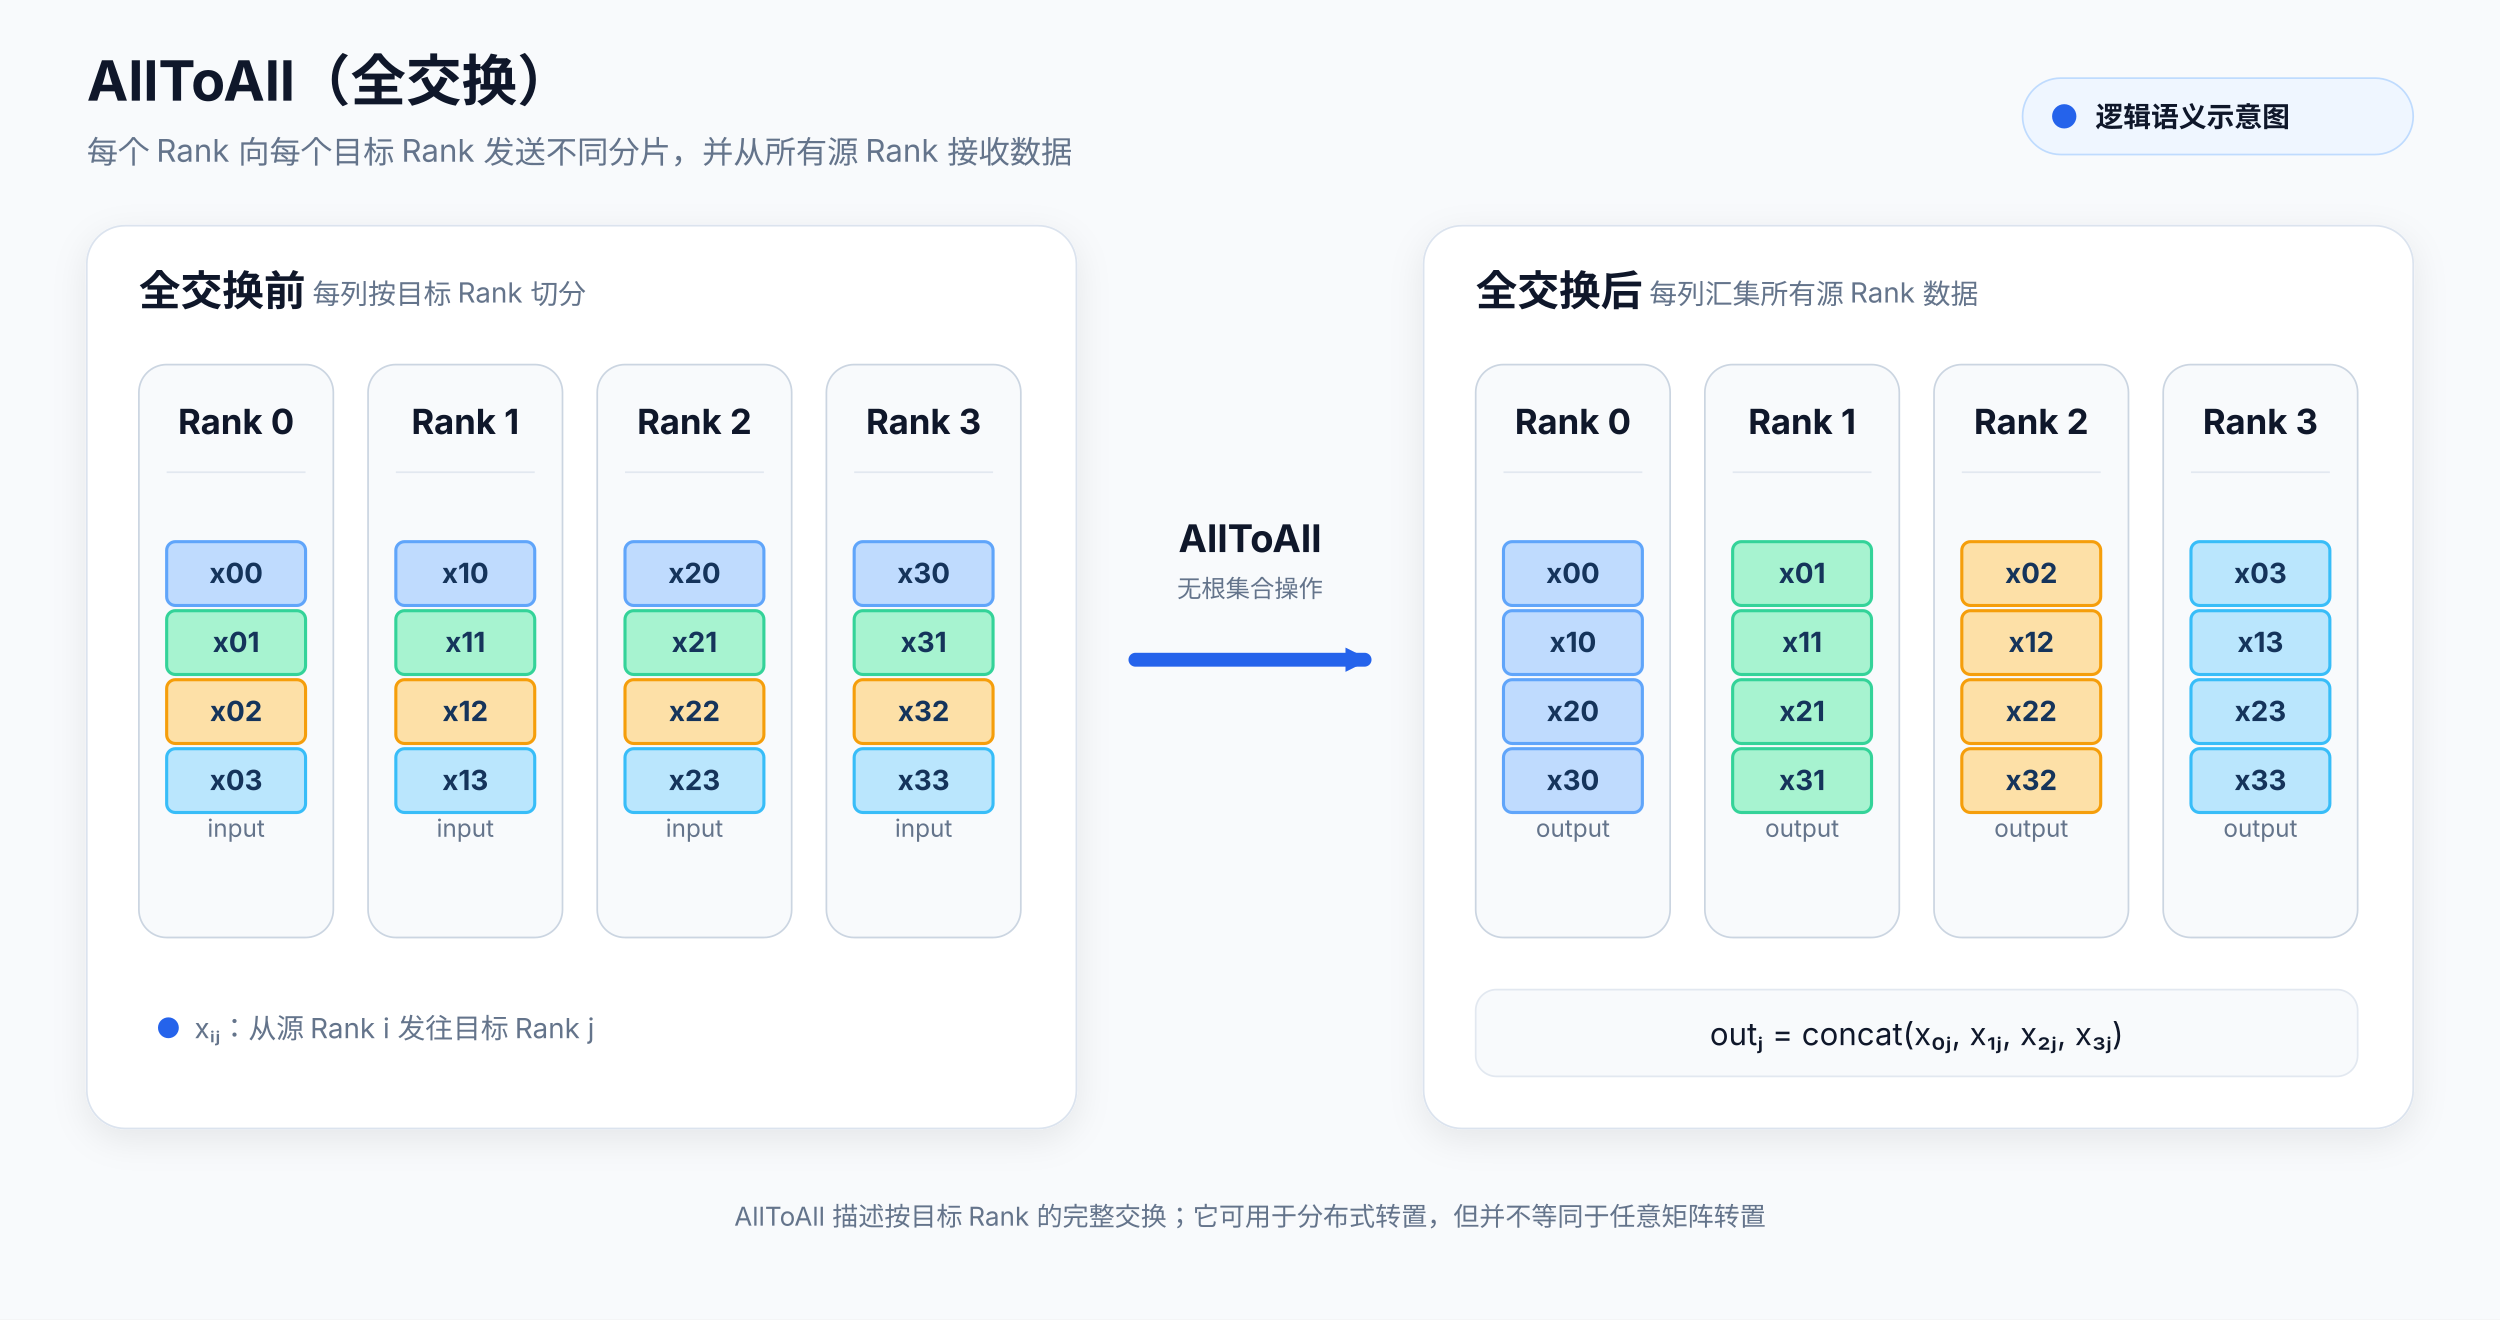
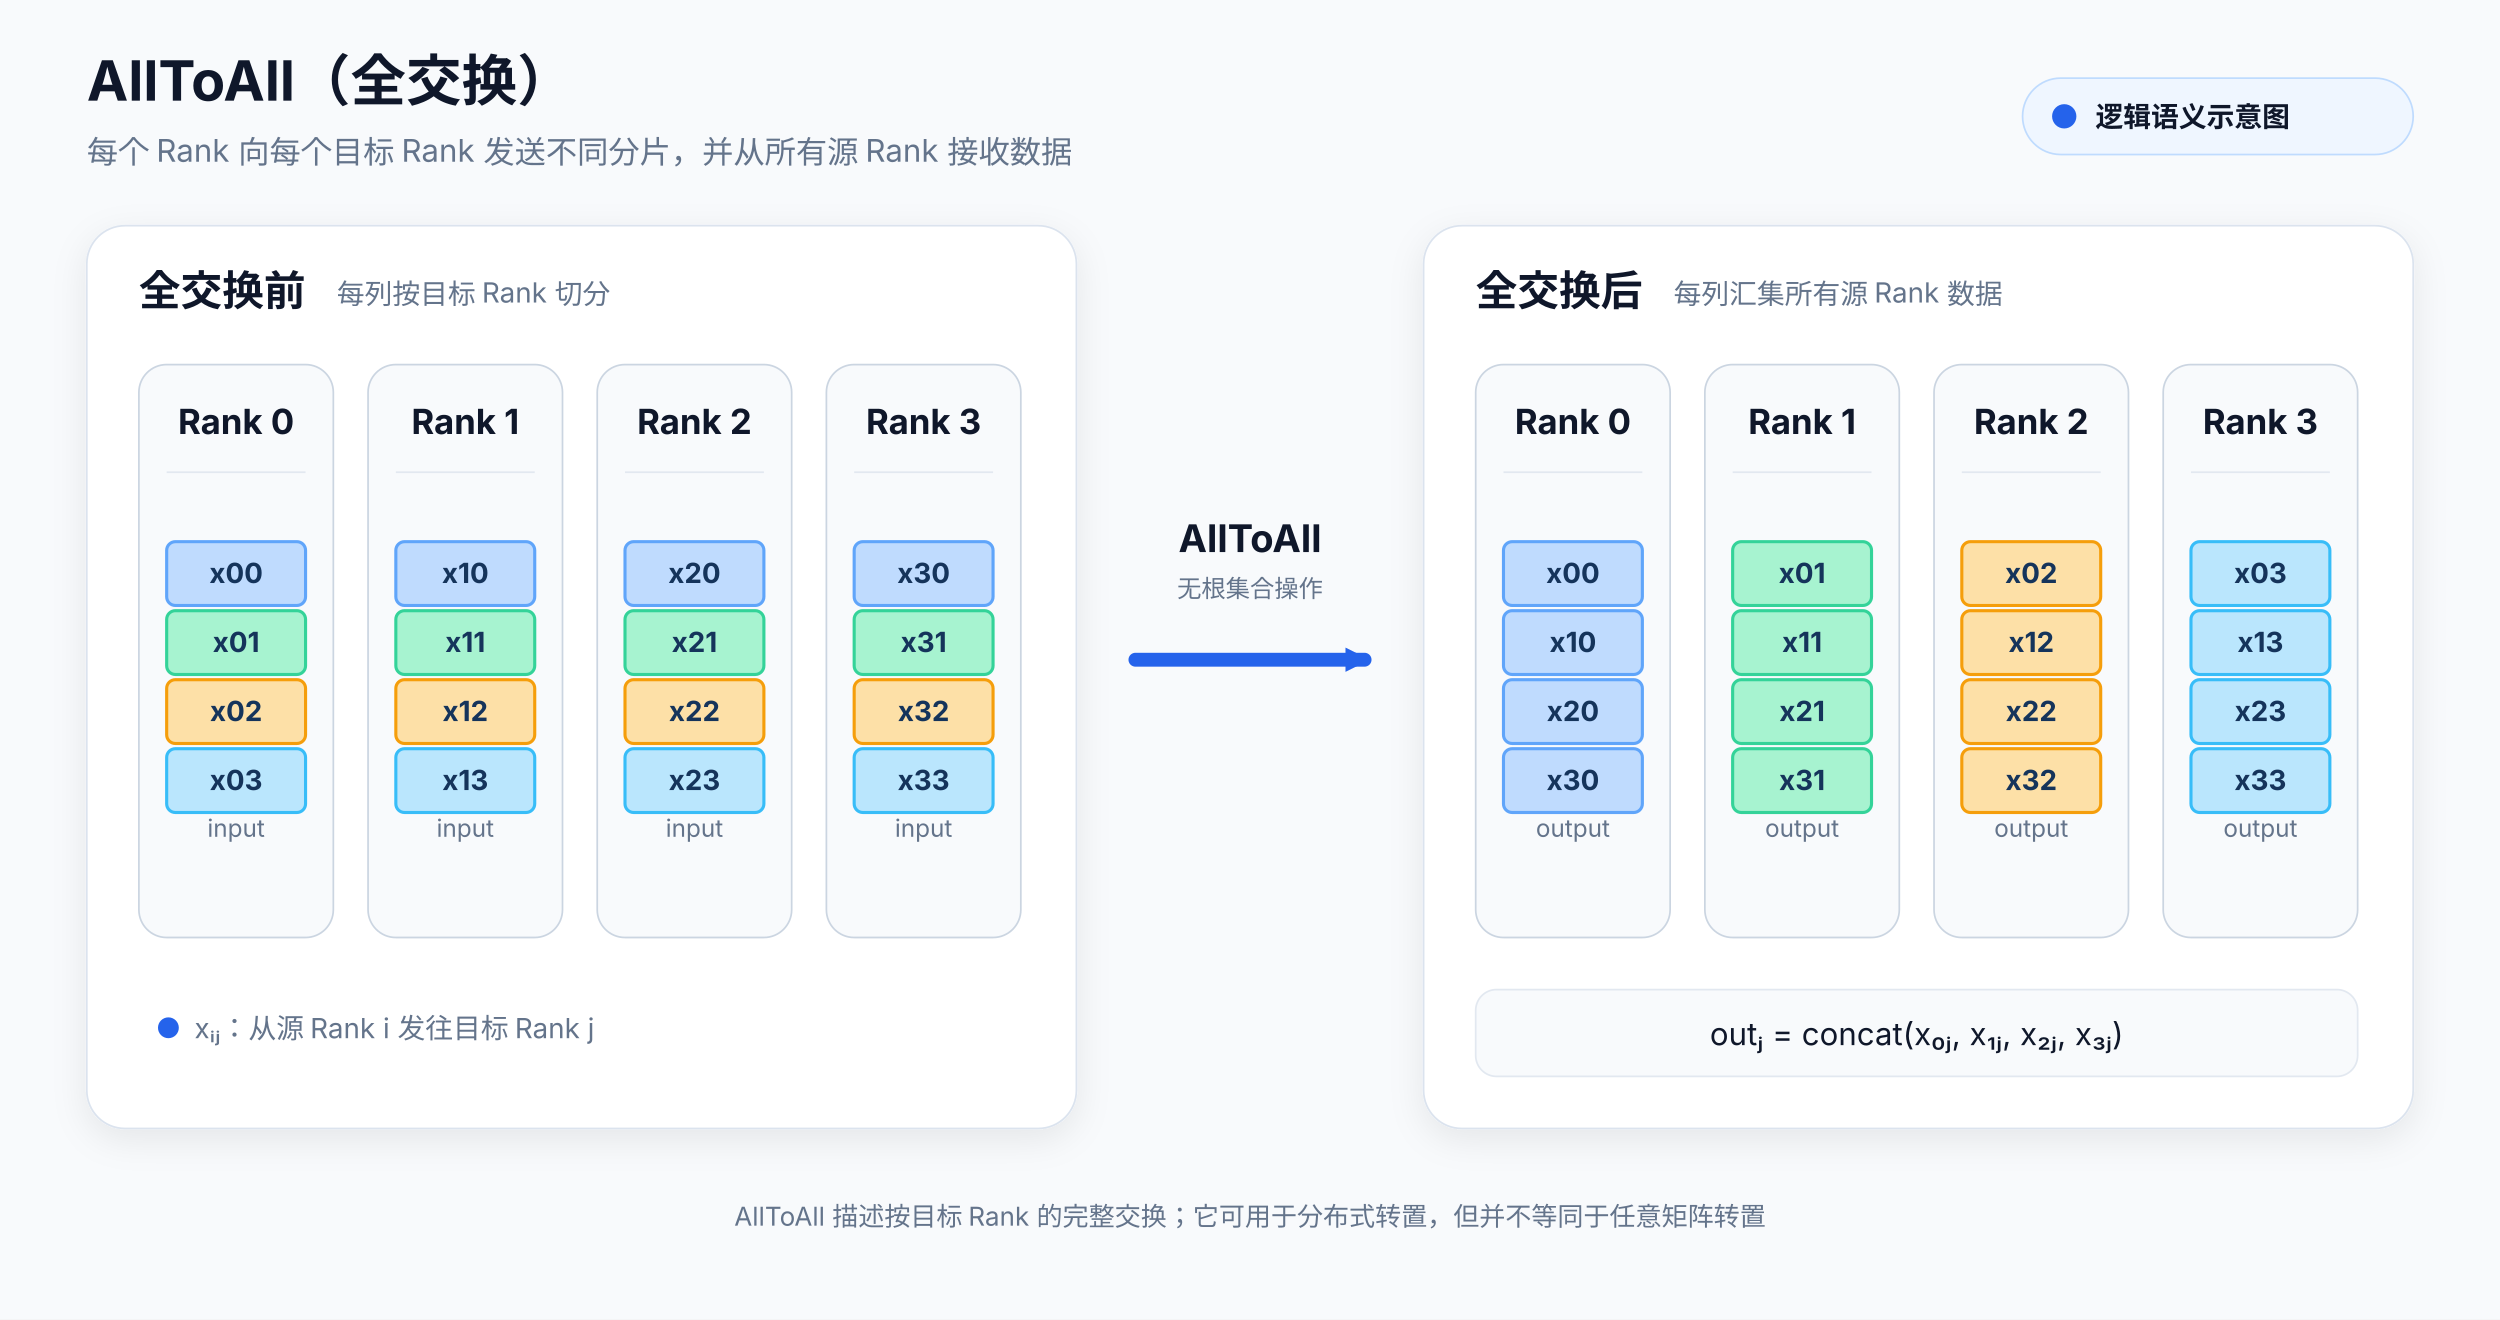
<svg xmlns="http://www.w3.org/2000/svg" width="1440" height="760" viewBox="0 0 1440 760" role="img" aria-labelledby="title desc">
  <defs>
    <filter id="shadow" x="-10%" y="-10%" width="120%" height="130%">
      <feDropShadow dx="0" dy="6" stdDeviation="10" flood-color="#0f172a" flood-opacity="0.08" />
    </filter>
    <marker id="arrow" markerWidth="14" markerHeight="14" refX="11" refY="7" orient="auto" markerUnits="userSpaceOnUse">
      <path d="M 0 0 L 14 7 L 0 14 Z" fill="#2563eb" />
    </marker>
    <marker id="lane-arrow" markerWidth="10" markerHeight="10" refX="8" refY="5" orient="auto" markerUnits="userSpaceOnUse">
      <path d="M 0 0 L 10 5 L 0 10 Z" fill="#2563eb" />
    </marker>
    <style>
        .text { font-family: Inter, 'Noto Sans SC', 'Microsoft YaHei', Arial, sans-serif; fill: #0f172a; }
        .muted { fill: #64748b; }
        .panel-title { font-size: 24px; font-weight: 700; }
        .rank-label { font-size: 20px; font-weight: 650; }
        .small { font-size: 16px; }
        .data-label { font-size: 24px; font-weight: 750; fill: #1e3a8a; }
      </style>
  </defs>
  <rect width="1440" height="760" fill="#f8fafc" />
  <text class="text" x="50" y="58" font-size="32" font-weight="750">AllToAll（全交换）</text>
  <text class="text muted" x="50" y="94" font-size="18">每个 Rank 向每个目标 Rank 发送不同分片，并从所有源 Rank 接收数据</text>
  <g transform="translate(1165 45)">
    <rect width="225" height="44" rx="22" fill="#eff6ff" stroke="#bfdbfe" />
    <circle cx="24" cy="22" r="7" fill="#2563eb" />
    <text class="text" x="42" y="28" font-size="16" font-weight="650">逻辑语义示意图</text>
  </g>
  <g filter="url(#shadow)">
    <rect x="50" y="130" width="570" height="520" rx="22" fill="#ffffff" stroke="#dbe3ee" />
  </g>
  <text class="text panel-title" x="80" y="176">全交换前</text>
-   <text class="text muted small" x="180" y="175">每列按目标 Rank 切分</text>
+   <text class="text muted small" x="194" y="175">每列按目标 Rank 切分</text>
  <g filter="url(#shadow)">
    <rect x="820" y="130" width="570" height="520" rx="22" fill="#ffffff" stroke="#dbe3ee" />
  </g>
  <text class="text panel-title" x="850" y="176">全交换后</text>
-   <text class="text muted small" x="950" y="175">每列汇集所有源 Rank 数据</text>
+   <text class="text muted small" x="964" y="175">每列汇集所有源 Rank 数据</text>
  <g>
    <text class="text" x="720" y="318" text-anchor="middle" font-size="22" font-weight="750">AllToAll</text>
    <text class="text muted" x="720" y="344" text-anchor="middle" font-size="14">无根集合操作</text>
    <line x1="654" y1="380" x2="786" y2="380" stroke="#2563eb" stroke-width="8" stroke-linecap="round" marker-end="url(#arrow)" />
  </g>
  <g>
    <rect x="80" y="210" width="112" height="330" rx="16" fill="#f8fafc" stroke="#cbd5e1" stroke-width="1" />
    <text class="text rank-label" x="136" y="250" text-anchor="middle">Rank 0</text>
    <line x1="96" y1="272" x2="176" y2="272" stroke="#e2e8f0" />
    <rect x="96" y="312" width="80" height="36.75" rx="5" fill="#bfdbfe" stroke="#60a5fa" stroke-width="1.8" />
    <text x="136" y="335.815" text-anchor="middle" font-family="Inter, 'Noto Sans SC', 'Microsoft YaHei', Arial, sans-serif" font-size="16" font-weight="700" fill="#15345b">x00</text>
    <rect x="96" y="351.75" width="80" height="36.75" rx="5" fill="#a7f3d0" stroke="#34d399" stroke-width="1.8" />
    <text x="136" y="375.565" text-anchor="middle" font-family="Inter, 'Noto Sans SC', 'Microsoft YaHei', Arial, sans-serif" font-size="16" font-weight="700" fill="#15345b">x01</text>
    <rect x="96" y="391.5" width="80" height="36.75" rx="5" fill="#fde0a7" stroke="#f59e0b" stroke-width="1.8" />
    <text x="136" y="415.315" text-anchor="middle" font-family="Inter, 'Noto Sans SC', 'Microsoft YaHei', Arial, sans-serif" font-size="16" font-weight="700" fill="#15345b">x02</text>
    <rect x="96" y="431.25" width="80" height="36.75" rx="5" fill="#bae6fd" stroke="#38bdf8" stroke-width="1.8" />
    <text x="136" y="455.065" text-anchor="middle" font-family="Inter, 'Noto Sans SC', 'Microsoft YaHei', Arial, sans-serif" font-size="16" font-weight="700" fill="#15345b">x03</text>
    <text class="text muted" x="136" y="482" text-anchor="middle" font-size="14">input</text>
  </g>
  <g>
    <rect x="212" y="210" width="112" height="330" rx="16" fill="#f8fafc" stroke="#cbd5e1" stroke-width="1" />
    <text class="text rank-label" x="268" y="250" text-anchor="middle">Rank 1</text>
    <line x1="228" y1="272" x2="308" y2="272" stroke="#e2e8f0" />
    <rect x="228" y="312" width="80" height="36.75" rx="5" fill="#bfdbfe" stroke="#60a5fa" stroke-width="1.8" />
    <text x="268" y="335.815" text-anchor="middle" font-family="Inter, 'Noto Sans SC', 'Microsoft YaHei', Arial, sans-serif" font-size="16" font-weight="700" fill="#15345b">x10</text>
    <rect x="228" y="351.75" width="80" height="36.75" rx="5" fill="#a7f3d0" stroke="#34d399" stroke-width="1.8" />
    <text x="268" y="375.565" text-anchor="middle" font-family="Inter, 'Noto Sans SC', 'Microsoft YaHei', Arial, sans-serif" font-size="16" font-weight="700" fill="#15345b">x11</text>
    <rect x="228" y="391.5" width="80" height="36.75" rx="5" fill="#fde0a7" stroke="#f59e0b" stroke-width="1.8" />
    <text x="268" y="415.315" text-anchor="middle" font-family="Inter, 'Noto Sans SC', 'Microsoft YaHei', Arial, sans-serif" font-size="16" font-weight="700" fill="#15345b">x12</text>
    <rect x="228" y="431.25" width="80" height="36.75" rx="5" fill="#bae6fd" stroke="#38bdf8" stroke-width="1.8" />
    <text x="268" y="455.065" text-anchor="middle" font-family="Inter, 'Noto Sans SC', 'Microsoft YaHei', Arial, sans-serif" font-size="16" font-weight="700" fill="#15345b">x13</text>
    <text class="text muted" x="268" y="482" text-anchor="middle" font-size="14">input</text>
  </g>
  <g>
    <rect x="344" y="210" width="112" height="330" rx="16" fill="#f8fafc" stroke="#cbd5e1" stroke-width="1" />
    <text class="text rank-label" x="400" y="250" text-anchor="middle">Rank 2</text>
    <line x1="360" y1="272" x2="440" y2="272" stroke="#e2e8f0" />
    <rect x="360" y="312" width="80" height="36.75" rx="5" fill="#bfdbfe" stroke="#60a5fa" stroke-width="1.8" />
    <text x="400" y="335.815" text-anchor="middle" font-family="Inter, 'Noto Sans SC', 'Microsoft YaHei', Arial, sans-serif" font-size="16" font-weight="700" fill="#15345b">x20</text>
    <rect x="360" y="351.75" width="80" height="36.75" rx="5" fill="#a7f3d0" stroke="#34d399" stroke-width="1.8" />
    <text x="400" y="375.565" text-anchor="middle" font-family="Inter, 'Noto Sans SC', 'Microsoft YaHei', Arial, sans-serif" font-size="16" font-weight="700" fill="#15345b">x21</text>
    <rect x="360" y="391.5" width="80" height="36.75" rx="5" fill="#fde0a7" stroke="#f59e0b" stroke-width="1.8" />
    <text x="400" y="415.315" text-anchor="middle" font-family="Inter, 'Noto Sans SC', 'Microsoft YaHei', Arial, sans-serif" font-size="16" font-weight="700" fill="#15345b">x22</text>
    <rect x="360" y="431.25" width="80" height="36.75" rx="5" fill="#bae6fd" stroke="#38bdf8" stroke-width="1.8" />
    <text x="400" y="455.065" text-anchor="middle" font-family="Inter, 'Noto Sans SC', 'Microsoft YaHei', Arial, sans-serif" font-size="16" font-weight="700" fill="#15345b">x23</text>
    <text class="text muted" x="400" y="482" text-anchor="middle" font-size="14">input</text>
  </g>
  <g>
    <rect x="476" y="210" width="112" height="330" rx="16" fill="#f8fafc" stroke="#cbd5e1" stroke-width="1" />
    <text class="text rank-label" x="532" y="250" text-anchor="middle">Rank 3</text>
    <line x1="492" y1="272" x2="572" y2="272" stroke="#e2e8f0" />
    <rect x="492" y="312" width="80" height="36.75" rx="5" fill="#bfdbfe" stroke="#60a5fa" stroke-width="1.8" />
    <text x="532" y="335.815" text-anchor="middle" font-family="Inter, 'Noto Sans SC', 'Microsoft YaHei', Arial, sans-serif" font-size="16" font-weight="700" fill="#15345b">x30</text>
    <rect x="492" y="351.75" width="80" height="36.75" rx="5" fill="#a7f3d0" stroke="#34d399" stroke-width="1.8" />
    <text x="532" y="375.565" text-anchor="middle" font-family="Inter, 'Noto Sans SC', 'Microsoft YaHei', Arial, sans-serif" font-size="16" font-weight="700" fill="#15345b">x31</text>
    <rect x="492" y="391.5" width="80" height="36.75" rx="5" fill="#fde0a7" stroke="#f59e0b" stroke-width="1.8" />
    <text x="532" y="415.315" text-anchor="middle" font-family="Inter, 'Noto Sans SC', 'Microsoft YaHei', Arial, sans-serif" font-size="16" font-weight="700" fill="#15345b">x32</text>
    <rect x="492" y="431.25" width="80" height="36.75" rx="5" fill="#bae6fd" stroke="#38bdf8" stroke-width="1.8" />
    <text x="532" y="455.065" text-anchor="middle" font-family="Inter, 'Noto Sans SC', 'Microsoft YaHei', Arial, sans-serif" font-size="16" font-weight="700" fill="#15345b">x33</text>
    <text class="text muted" x="532" y="482" text-anchor="middle" font-size="14">input</text>
  </g>
  <g>
    <rect x="850" y="210" width="112" height="330" rx="16" fill="#f8fafc" stroke="#cbd5e1" stroke-width="1" />
    <text class="text rank-label" x="906" y="250" text-anchor="middle">Rank 0</text>
    <line x1="866" y1="272" x2="946" y2="272" stroke="#e2e8f0" />
    <rect x="866" y="312" width="80" height="36.75" rx="5" fill="#bfdbfe" stroke="#60a5fa" stroke-width="1.8" />
    <text x="906" y="335.815" text-anchor="middle" font-family="Inter, 'Noto Sans SC', 'Microsoft YaHei', Arial, sans-serif" font-size="16" font-weight="700" fill="#15345b">x00</text>
    <rect x="866" y="351.75" width="80" height="36.75" rx="5" fill="#bfdbfe" stroke="#60a5fa" stroke-width="1.8" />
    <text x="906" y="375.565" text-anchor="middle" font-family="Inter, 'Noto Sans SC', 'Microsoft YaHei', Arial, sans-serif" font-size="16" font-weight="700" fill="#15345b">x10</text>
    <rect x="866" y="391.5" width="80" height="36.75" rx="5" fill="#bfdbfe" stroke="#60a5fa" stroke-width="1.8" />
    <text x="906" y="415.315" text-anchor="middle" font-family="Inter, 'Noto Sans SC', 'Microsoft YaHei', Arial, sans-serif" font-size="16" font-weight="700" fill="#15345b">x20</text>
    <rect x="866" y="431.25" width="80" height="36.75" rx="5" fill="#bfdbfe" stroke="#60a5fa" stroke-width="1.8" />
    <text x="906" y="455.065" text-anchor="middle" font-family="Inter, 'Noto Sans SC', 'Microsoft YaHei', Arial, sans-serif" font-size="16" font-weight="700" fill="#15345b">x30</text>
    <text class="text muted" x="906" y="482" text-anchor="middle" font-size="14">output</text>
  </g>
  <g>
    <rect x="982" y="210" width="112" height="330" rx="16" fill="#f8fafc" stroke="#cbd5e1" stroke-width="1" />
    <text class="text rank-label" x="1038" y="250" text-anchor="middle">Rank 1</text>
    <line x1="998" y1="272" x2="1078" y2="272" stroke="#e2e8f0" />
    <rect x="998" y="312" width="80" height="36.75" rx="5" fill="#a7f3d0" stroke="#34d399" stroke-width="1.8" />
    <text x="1038" y="335.815" text-anchor="middle" font-family="Inter, 'Noto Sans SC', 'Microsoft YaHei', Arial, sans-serif" font-size="16" font-weight="700" fill="#15345b">x01</text>
    <rect x="998" y="351.75" width="80" height="36.75" rx="5" fill="#a7f3d0" stroke="#34d399" stroke-width="1.8" />
    <text x="1038" y="375.565" text-anchor="middle" font-family="Inter, 'Noto Sans SC', 'Microsoft YaHei', Arial, sans-serif" font-size="16" font-weight="700" fill="#15345b">x11</text>
    <rect x="998" y="391.5" width="80" height="36.75" rx="5" fill="#a7f3d0" stroke="#34d399" stroke-width="1.8" />
    <text x="1038" y="415.315" text-anchor="middle" font-family="Inter, 'Noto Sans SC', 'Microsoft YaHei', Arial, sans-serif" font-size="16" font-weight="700" fill="#15345b">x21</text>
    <rect x="998" y="431.25" width="80" height="36.75" rx="5" fill="#a7f3d0" stroke="#34d399" stroke-width="1.8" />
    <text x="1038" y="455.065" text-anchor="middle" font-family="Inter, 'Noto Sans SC', 'Microsoft YaHei', Arial, sans-serif" font-size="16" font-weight="700" fill="#15345b">x31</text>
    <text class="text muted" x="1038" y="482" text-anchor="middle" font-size="14">output</text>
  </g>
  <g>
    <rect x="1114" y="210" width="112" height="330" rx="16" fill="#f8fafc" stroke="#cbd5e1" stroke-width="1" />
    <text class="text rank-label" x="1170" y="250" text-anchor="middle">Rank 2</text>
    <line x1="1130" y1="272" x2="1210" y2="272" stroke="#e2e8f0" />
    <rect x="1130" y="312" width="80" height="36.75" rx="5" fill="#fde0a7" stroke="#f59e0b" stroke-width="1.8" />
    <text x="1170" y="335.815" text-anchor="middle" font-family="Inter, 'Noto Sans SC', 'Microsoft YaHei', Arial, sans-serif" font-size="16" font-weight="700" fill="#15345b">x02</text>
    <rect x="1130" y="351.75" width="80" height="36.75" rx="5" fill="#fde0a7" stroke="#f59e0b" stroke-width="1.8" />
    <text x="1170" y="375.565" text-anchor="middle" font-family="Inter, 'Noto Sans SC', 'Microsoft YaHei', Arial, sans-serif" font-size="16" font-weight="700" fill="#15345b">x12</text>
    <rect x="1130" y="391.5" width="80" height="36.75" rx="5" fill="#fde0a7" stroke="#f59e0b" stroke-width="1.8" />
    <text x="1170" y="415.315" text-anchor="middle" font-family="Inter, 'Noto Sans SC', 'Microsoft YaHei', Arial, sans-serif" font-size="16" font-weight="700" fill="#15345b">x22</text>
    <rect x="1130" y="431.25" width="80" height="36.75" rx="5" fill="#fde0a7" stroke="#f59e0b" stroke-width="1.8" />
    <text x="1170" y="455.065" text-anchor="middle" font-family="Inter, 'Noto Sans SC', 'Microsoft YaHei', Arial, sans-serif" font-size="16" font-weight="700" fill="#15345b">x32</text>
    <text class="text muted" x="1170" y="482" text-anchor="middle" font-size="14">output</text>
  </g>
  <g>
    <rect x="1246" y="210" width="112" height="330" rx="16" fill="#f8fafc" stroke="#cbd5e1" stroke-width="1" />
    <text class="text rank-label" x="1302" y="250" text-anchor="middle">Rank 3</text>
    <line x1="1262" y1="272" x2="1342" y2="272" stroke="#e2e8f0" />
    <rect x="1262" y="312" width="80" height="36.75" rx="5" fill="#bae6fd" stroke="#38bdf8" stroke-width="1.8" />
    <text x="1302" y="335.815" text-anchor="middle" font-family="Inter, 'Noto Sans SC', 'Microsoft YaHei', Arial, sans-serif" font-size="16" font-weight="700" fill="#15345b">x03</text>
    <rect x="1262" y="351.75" width="80" height="36.75" rx="5" fill="#bae6fd" stroke="#38bdf8" stroke-width="1.8" />
    <text x="1302" y="375.565" text-anchor="middle" font-family="Inter, 'Noto Sans SC', 'Microsoft YaHei', Arial, sans-serif" font-size="16" font-weight="700" fill="#15345b">x13</text>
    <rect x="1262" y="391.5" width="80" height="36.75" rx="5" fill="#bae6fd" stroke="#38bdf8" stroke-width="1.8" />
    <text x="1302" y="415.315" text-anchor="middle" font-family="Inter, 'Noto Sans SC', 'Microsoft YaHei', Arial, sans-serif" font-size="16" font-weight="700" fill="#15345b">x23</text>
    <rect x="1262" y="431.25" width="80" height="36.75" rx="5" fill="#bae6fd" stroke="#38bdf8" stroke-width="1.8" />
    <text x="1302" y="455.065" text-anchor="middle" font-family="Inter, 'Noto Sans SC', 'Microsoft YaHei', Arial, sans-serif" font-size="16" font-weight="700" fill="#15345b">x33</text>
    <text class="text muted" x="1302" y="482" text-anchor="middle" font-size="14">output</text>
  </g>
  <g>
    <circle cx="97" cy="592" r="6" fill="#2563eb" />
    <text class="text muted small" x="112" y="598">xᵢⱼ：从源 Rank i 发往目标 Rank j</text>
  </g>
  <g>
    <rect x="850" y="570" width="508" height="50" rx="12" fill="#f8fafc" stroke="#e2e8f0" />
    <text class="text" x="1104" y="602" text-anchor="middle" font-size="18">outⱼ = concat(x₀ⱼ, x₁ⱼ, x₂ⱼ, x₃ⱼ)</text>
  </g>
  <text class="text muted" x="720" y="706" text-anchor="middle" font-size="15">AllToAll 描述按目标 Rank 的完整交换；它可用于分布式转置，但并不等同于任意矩阵转置</text>
</svg>
